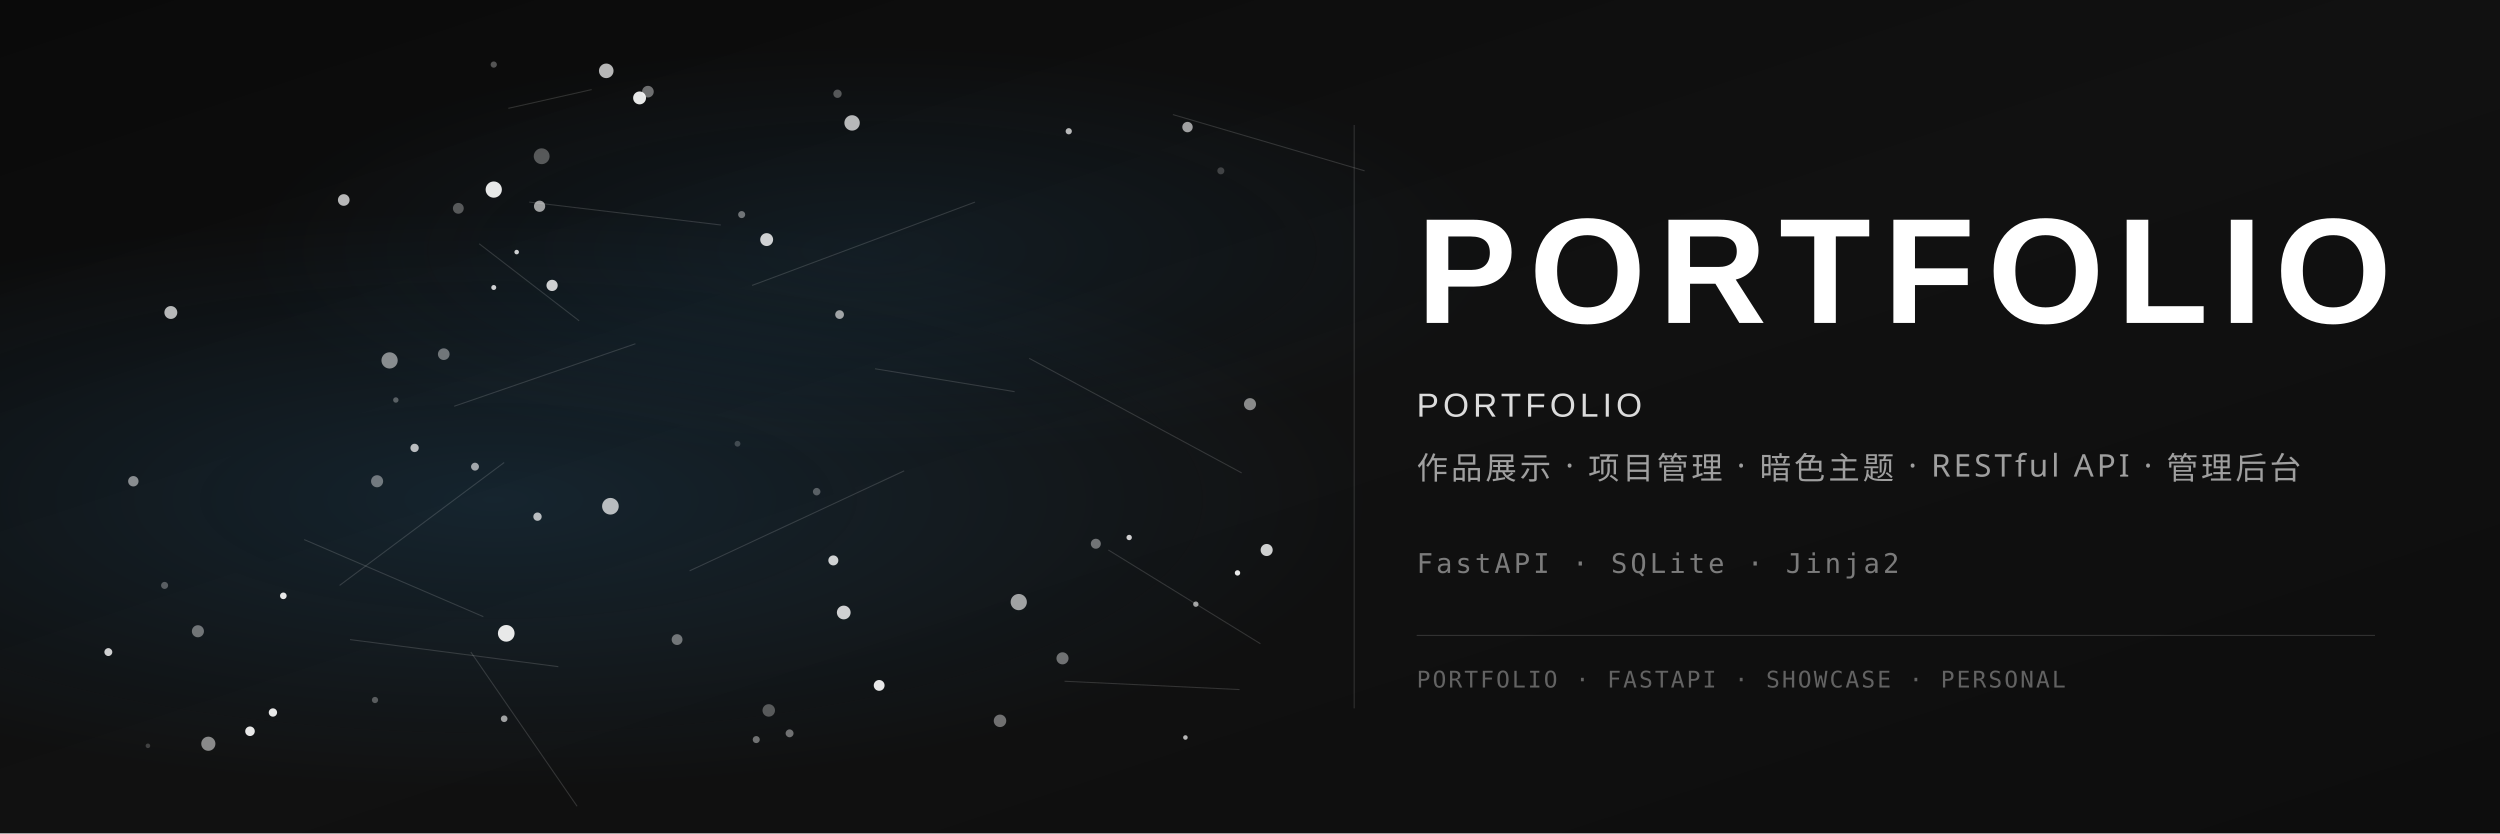
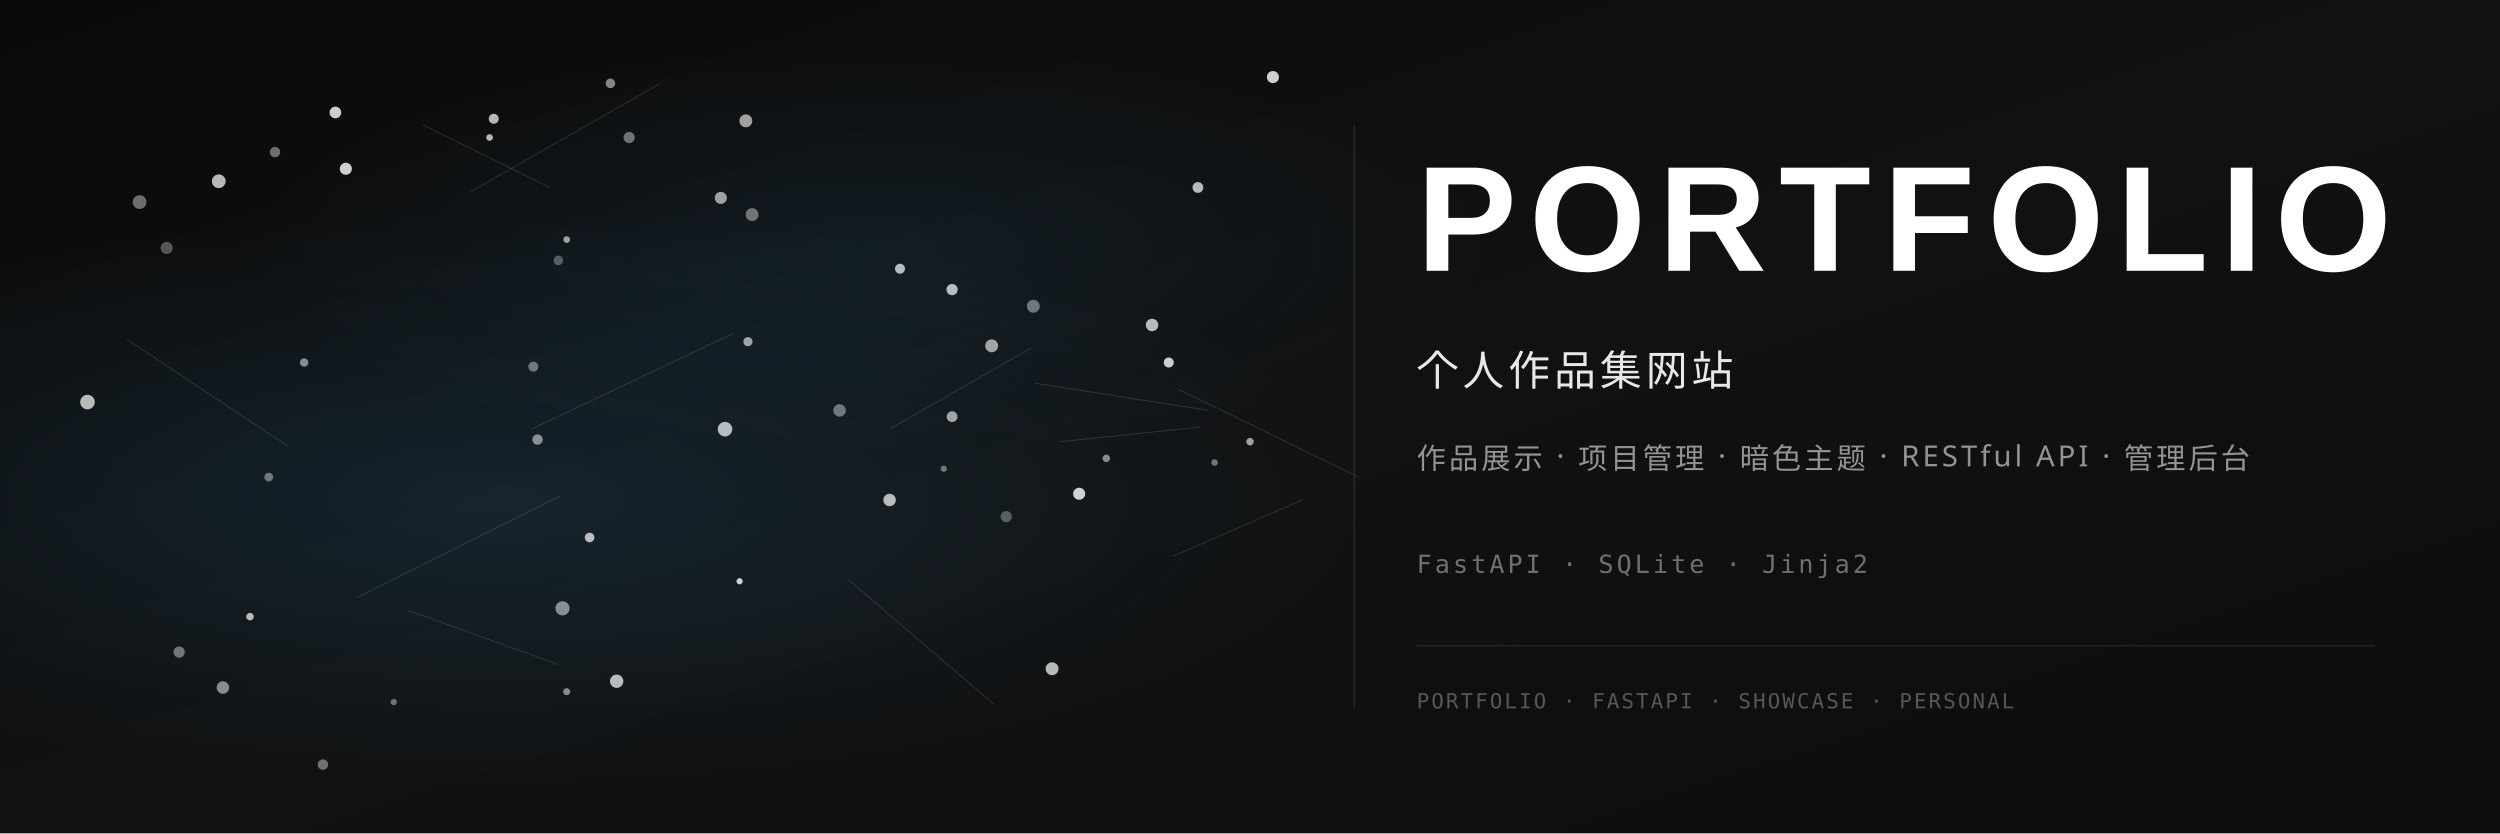
<svg xmlns="http://www.w3.org/2000/svg" viewBox="0 0 1200 400" width="1200" height="400">
  <defs>
    <linearGradient id="bg" x1="0%" y1="0%" x2="100%" y2="100%">
      <stop offset="0%" style="stop-color:#0a0a0a" />
      <stop offset="50%" style="stop-color:#111111" />
      <stop offset="100%" style="stop-color:#0d0d0d" />
    </linearGradient>
    <radialGradient id="glow1" cx="20%" cy="60%" r="35%">
      <stop offset="0%" style="stop-color:#3498DB;stop-opacity:0.15" />
      <stop offset="100%" style="stop-color:#3498DB;stop-opacity:0" />
    </radialGradient>
    <radialGradient id="glow2" cx="35%" cy="30%" r="25%">
      <stop offset="0%" style="stop-color:#3498DB;stop-opacity:0.1" />
      <stop offset="100%" style="stop-color:#3498DB;stop-opacity:0" />
    </radialGradient>
  </defs>
  <rect width="1200" height="400" fill="url(#bg)" />
  <rect width="1200" height="400" fill="url(#glow1)" />
  <rect width="1200" height="400" fill="url(#glow2)" />
-   <circle cx="95" cy="303" r="2.9" fill="white" opacity="0.4" />
-   <circle cx="513" cy="63" r="1.5" fill="white" opacity="0.7" />
-   <circle cx="510" cy="316" r="2.9" fill="white" opacity="0.4" />
-   <circle cx="325" cy="307" r="2.6" fill="white" opacity="0.4" />
-   <circle cx="120" cy="351" r="2.3" fill="white" opacity="0.9" />
-   <circle cx="237" cy="138" r="1.2" fill="white" opacity="0.8" />
-   <circle cx="187" cy="173" r="3.9" fill="white" opacity="0.5" />
-   <circle cx="542" cy="258" r="1.3" fill="white" opacity="0.8" />
-   <circle cx="594" cy="275" r="1.3" fill="white" opacity="0.9" />
-   <circle cx="392" cy="236" r="1.8" fill="white" opacity="0.3" />
-   <circle cx="260" cy="75" r="3.8" fill="white" opacity="0.3" />
-   <circle cx="181" cy="231" r="2.9" fill="white" opacity="0.4" />
-   <circle cx="489" cy="289" r="3.9" fill="white" opacity="0.6" />
-   <circle cx="136" cy="286" r="1.6" fill="white" opacity="0.9" />
-   <circle cx="258" cy="248" r="2.0" fill="white" opacity="0.7" />
-   <circle cx="369" cy="341" r="3.0" fill="white" opacity="0.3" />
-   <circle cx="403" cy="151" r="2.1" fill="white" opacity="0.6" />
-   <circle cx="402" cy="45" r="2.0" fill="white" opacity="0.3" />
-   <circle cx="311" cy="44" r="2.8" fill="white" opacity="0.4" />
-   <circle cx="71" cy="358" r="1.1" fill="white" opacity="0.2" />
-   <circle cx="237" cy="31" r="1.5" fill="white" opacity="0.3" />
-   <circle cx="237" cy="91" r="3.9" fill="white" opacity="0.9" />
-   <circle cx="291" cy="34" r="3.5" fill="white" opacity="0.7" />
-   <circle cx="213" cy="170" r="2.8" fill="white" opacity="0.4" />
-   <circle cx="574" cy="290" r="1.3" fill="white" opacity="0.6" />
-   <circle cx="180" cy="336" r="1.5" fill="white" opacity="0.3" />
-   <circle cx="354" cy="213" r="1.4" fill="white" opacity="0.2" />
-   <circle cx="165" cy="96" r="2.8" fill="white" opacity="0.7" />
-   <circle cx="379" cy="352" r="1.9" fill="white" opacity="0.4" />
-   <circle cx="248" cy="121" r="1.1" fill="white" opacity="0.8" />
-   <circle cx="422" cy="329" r="2.6" fill="white" opacity="0.9" />
-   <circle cx="190" cy="192" r="1.3" fill="white" opacity="0.3" />
-   <circle cx="64" cy="231" r="2.5" fill="white" opacity="0.5" />
-   <circle cx="131" cy="342" r="2.0" fill="white" opacity="0.9" />
-   <circle cx="480" cy="346" r="3.0" fill="white" opacity="0.4" />
-   <circle cx="526" cy="261" r="2.4" fill="white" opacity="0.4" />
-   <circle cx="368" cy="115" r="3.1" fill="white" opacity="0.8" />
-   <circle cx="400" cy="269" r="2.4" fill="white" opacity="0.8" />
-   <circle cx="52" cy="313" r="1.9" fill="white" opacity="0.8" />
-   <circle cx="570" cy="61" r="2.5" fill="white" opacity="0.6" />
-   <circle cx="569" cy="354" r="1.1" fill="white" opacity="0.7" />
-   <circle cx="586" cy="82" r="1.7" fill="white" opacity="0.2" />
-   <circle cx="600" cy="194" r="2.9" fill="white" opacity="0.5" />
-   <circle cx="363" cy="355" r="1.7" fill="white" opacity="0.4" />
-   <circle cx="356" cy="103" r="1.7" fill="white" opacity="0.4" />
-   <circle cx="409" cy="59" r="3.7" fill="white" opacity="0.7" />
-   <circle cx="293" cy="243" r="4.0" fill="white" opacity="0.7" />
-   <circle cx="259" cy="99" r="2.7" fill="white" opacity="0.6" />
-   <circle cx="228" cy="224" r="1.9" fill="white" opacity="0.6" />
-   <circle cx="220" cy="100" r="2.6" fill="white" opacity="0.3" />
-   <circle cx="82" cy="150" r="3.1" fill="white" opacity="0.7" />
-   <circle cx="307" cy="47" r="3.1" fill="white" opacity="0.9" />
-   <circle cx="100" cy="357" r="3.4" fill="white" opacity="0.5" />
-   <circle cx="243" cy="304" r="4.0" fill="white" opacity="0.9" />
-   <circle cx="79" cy="281" r="1.7" fill="white" opacity="0.3" />
-   <circle cx="608" cy="264" r="2.9" fill="white" opacity="0.8" />
-   <circle cx="405" cy="294" r="3.3" fill="white" opacity="0.8" />
-   <circle cx="242" cy="345" r="1.6" fill="white" opacity="0.6" />
-   <circle cx="265" cy="137" r="2.7" fill="white" opacity="0.8" />
-   <circle cx="199" cy="215" r="2.0" fill="white" opacity="0.7" />
-   <line x1="494" y1="172" x2="596" y2="227" stroke="white" stroke-width="0.5" opacity="0.15" />
-   <line x1="230" y1="117" x2="278" y2="154" stroke="white" stroke-width="0.5" opacity="0.15" />
-   <line x1="361" y1="137" x2="468" y2="97" stroke="white" stroke-width="0.5" opacity="0.15" />
-   <line x1="244" y1="52" x2="284" y2="43" stroke="white" stroke-width="0.5" opacity="0.15" />
-   <line x1="226" y1="313" x2="277" y2="387" stroke="white" stroke-width="0.5" opacity="0.15" />
-   <line x1="163" y1="281" x2="242" y2="222" stroke="white" stroke-width="0.5" opacity="0.15" />
-   <line x1="331" y1="274" x2="434" y2="226" stroke="white" stroke-width="0.5" opacity="0.15" />
-   <line x1="511" y1="327" x2="595" y2="331" stroke="white" stroke-width="0.5" opacity="0.15" />
-   <line x1="146" y1="259" x2="232" y2="296" stroke="white" stroke-width="0.5" opacity="0.15" />
-   <line x1="168" y1="307" x2="268" y2="320" stroke="white" stroke-width="0.5" opacity="0.15" />
-   <line x1="563" y1="55" x2="655" y2="82" stroke="white" stroke-width="0.5" opacity="0.15" />
-   <line x1="254" y1="97" x2="346" y2="108" stroke="white" stroke-width="0.5" opacity="0.15" />
-   <line x1="420" y1="177" x2="487" y2="188" stroke="white" stroke-width="0.5" opacity="0.15" />
-   <line x1="218" y1="195" x2="305" y2="165" stroke="white" stroke-width="0.5" opacity="0.15" />
-   <line x1="532" y1="264" x2="605" y2="309" stroke="white" stroke-width="0.5" opacity="0.15" />
+   <circle cx="283" cy="258" r="2.3" fill="white" opacity="0.7" />
+   <circle cx="42" cy="193" r="3.5" fill="white" opacity="0.7" />
+   <circle cx="155" cy="367" r="2.5" fill="white" opacity="0.4" />
+   <circle cx="235" cy="66" r="1.6" fill="white" opacity="0.7" />
+   <circle cx="120" cy="296" r="1.8" fill="white" opacity="0.7" />
+   <circle cx="86" cy="313" r="2.7" fill="white" opacity="0.4" />
+   <circle cx="611" cy="37" r="2.9" fill="white" opacity="0.8" />
+   <circle cx="346" cy="95" r="2.9" fill="white" opacity="0.6" />
+   <circle cx="600" cy="212" r="1.8" fill="white" opacity="0.6" />
+   <circle cx="166" cy="81" r="2.9" fill="white" opacity="0.8" />
+   <circle cx="237" cy="57" r="2.4" fill="white" opacity="0.7" />
+   <circle cx="268" cy="125" r="2.3" fill="white" opacity="0.3" />
+   <circle cx="457" cy="200" r="2.6" fill="white" opacity="0.6" />
+   <circle cx="132" cy="73" r="2.5" fill="white" opacity="0.4" />
+   <circle cx="355" cy="279" r="1.5" fill="white" opacity="0.8" />
+   <circle cx="67" cy="97" r="3.3" fill="white" opacity="0.4" />
+   <circle cx="453" cy="225" r="1.5" fill="white" opacity="0.4" />
+   <circle cx="575" cy="90" r="2.6" fill="white" opacity="0.7" />
+   <circle cx="272" cy="115" r="1.6" fill="white" opacity="0.6" />
+   <circle cx="496" cy="147" r="3.1" fill="white" opacity="0.4" />
+   <circle cx="270" cy="292" r="3.4" fill="white" opacity="0.5" />
+   <circle cx="476" cy="166" r="3.1" fill="white" opacity="0.6" />
+   <circle cx="518" cy="237" r="2.9" fill="white" opacity="0.8" />
+   <circle cx="483" cy="248" r="2.7" fill="white" opacity="0.3" />
+   <circle cx="348" cy="206" r="3.5" fill="white" opacity="0.7" />
+   <circle cx="457" cy="139" r="2.7" fill="white" opacity="0.7" />
+   <circle cx="296" cy="327" r="3.2" fill="white" opacity="0.7" />
+   <circle cx="161" cy="54" r="2.8" fill="white" opacity="0.8" />
+   <circle cx="105" cy="87" r="3.3" fill="white" opacity="0.7" />
+   <circle cx="293" cy="40" r="2.3" fill="white" opacity="0.5" />
+   <circle cx="359" cy="164" r="2.2" fill="white" opacity="0.6" />
+   <circle cx="553" cy="156" r="3.0" fill="white" opacity="0.7" />
+   <circle cx="583" cy="222" r="1.6" fill="white" opacity="0.4" />
+   <circle cx="258" cy="211" r="2.5" fill="white" opacity="0.5" />
+   <circle cx="80" cy="119" r="2.9" fill="white" opacity="0.3" />
+   <circle cx="302" cy="66" r="2.7" fill="white" opacity="0.4" />
+   <circle cx="107" cy="330" r="3.0" fill="white" opacity="0.5" />
+   <circle cx="531" cy="220" r="1.8" fill="white" opacity="0.5" />
+   <circle cx="129" cy="229" r="2.1" fill="white" opacity="0.4" />
+   <circle cx="256" cy="176" r="2.4" fill="white" opacity="0.4" />
+   <circle cx="189" cy="337" r="1.5" fill="white" opacity="0.4" />
+   <circle cx="146" cy="174" r="2.0" fill="white" opacity="0.5" />
+   <circle cx="427" cy="240" r="3.0" fill="white" opacity="0.7" />
+   <circle cx="358" cy="58" r="3.1" fill="white" opacity="0.6" />
+   <circle cx="403" cy="197" r="3.0" fill="white" opacity="0.4" />
+   <circle cx="272" cy="332" r="1.7" fill="white" opacity="0.5" />
+   <circle cx="432" cy="129" r="2.4" fill="white" opacity="0.7" />
+   <circle cx="561" cy="174" r="2.4" fill="white" opacity="0.8" />
+   <circle cx="505" cy="321" r="3.1" fill="white" opacity="0.7" />
+   <circle cx="361" cy="103" r="3.1" fill="white" opacity="0.4" />
+   <line x1="427" y1="206" x2="495" y2="167" stroke="white" stroke-width="0.5" opacity="0.12" />
+   <line x1="226" y1="92" x2="317" y2="40" stroke="white" stroke-width="0.5" opacity="0.12" />
+   <line x1="203" y1="60" x2="264" y2="90" stroke="white" stroke-width="0.5" opacity="0.12" />
+   <line x1="171" y1="287" x2="269" y2="238" stroke="white" stroke-width="0.5" opacity="0.12" />
+   <line x1="196" y1="293" x2="268" y2="319" stroke="white" stroke-width="0.5" opacity="0.12" />
+   <line x1="509" y1="212" x2="576" y2="205" stroke="white" stroke-width="0.5" opacity="0.12" />
+   <line x1="255" y1="206" x2="352" y2="160" stroke="white" stroke-width="0.5" opacity="0.12" />
+   <line x1="61" y1="163" x2="138" y2="214" stroke="white" stroke-width="0.5" opacity="0.12" />
+   <line x1="566" y1="187" x2="652" y2="229" stroke="white" stroke-width="0.5" opacity="0.12" />
+   <line x1="407" y1="278" x2="477" y2="338" stroke="white" stroke-width="0.5" opacity="0.12" />
+   <line x1="563" y1="267" x2="625" y2="240" stroke="white" stroke-width="0.5" opacity="0.12" />
+   <line x1="497" y1="184" x2="580" y2="197" stroke="white" stroke-width="0.5" opacity="0.12" />
  <line x1="650" y1="60" x2="650" y2="340" stroke="white" stroke-width="0.5" opacity="0.15" />
-   <text x="680" y="155" font-family="'SF Pro Display','Helvetica Neue',Arial,sans-serif" font-size="72" font-weight="800" fill="white" letter-spacing="6">PORTFOLIO</text>
-   <text x="680" y="200" font-family="'SF Pro Display','Helvetica Neue',Arial,sans-serif" font-size="16" font-weight="400" fill="white" opacity="0.85" letter-spacing="2">PORTFOLIO</text>
-   <text x="680" y="230" font-family="'Noto Sans SC','PingFang SC','Microsoft YaHei',sans-serif" font-size="15" font-weight="300" fill="white" opacity="0.6" letter-spacing="1.5">作品展示 · 项目管理 · 暗色主题 · RESTful API · 管理后台</text>
-   <text x="680" y="275" font-family="'SF Mono','Fira Code','Consolas',monospace" font-size="13" fill="white" opacity="0.45" letter-spacing="1.5">FastAPI · SQLite · Jinja2</text>
-   <line x1="680" y1="305" x2="1140" y2="305" stroke="white" stroke-width="0.5" opacity="0.15" />
-   <text x="680" y="330" font-family="'SF Mono','Fira Code','Consolas',monospace" font-size="11" fill="white" opacity="0.35" letter-spacing="1">PORTFOLIO · FASTAPI · SHOWCASE · PERSONAL</text>
+   <text x="680" y="130" font-family="'SF Pro Display','Helvetica Neue',Arial,sans-serif" font-size="72" font-weight="800" fill="white" letter-spacing="6">PORTFOLIO</text>
+   <text x="680" y="185" font-family="'Noto Sans SC','PingFang SC','Microsoft YaHei',sans-serif" font-size="20" font-weight="500" fill="white" opacity="0.9" letter-spacing="2">个人作品集网站</text>
+   <text x="680" y="225" font-family="'Noto Sans SC','PingFang SC','Microsoft YaHei',sans-serif" font-size="14" font-weight="300" fill="white" opacity="0.55" letter-spacing="1.5">作品展示 · 项目管理 · 暗色主题 · RESTful API · 管理后台</text>
+   <text x="680" y="275" font-family="'SF Mono','Fira Code','Consolas',monospace" font-size="12" fill="white" opacity="0.4" letter-spacing="1.5">FastAPI · SQLite · Jinja2</text>
+   <line x1="680" y1="310" x2="1140" y2="310" stroke="white" stroke-width="0.5" opacity="0.12" />
+   <text x="680" y="340" font-family="'SF Mono','Fira Code','Consolas',monospace" font-size="10" fill="white" opacity="0.3" letter-spacing="1">PORTFOLIO · FASTAPI · SHOWCASE · PERSONAL</text>
</svg>
